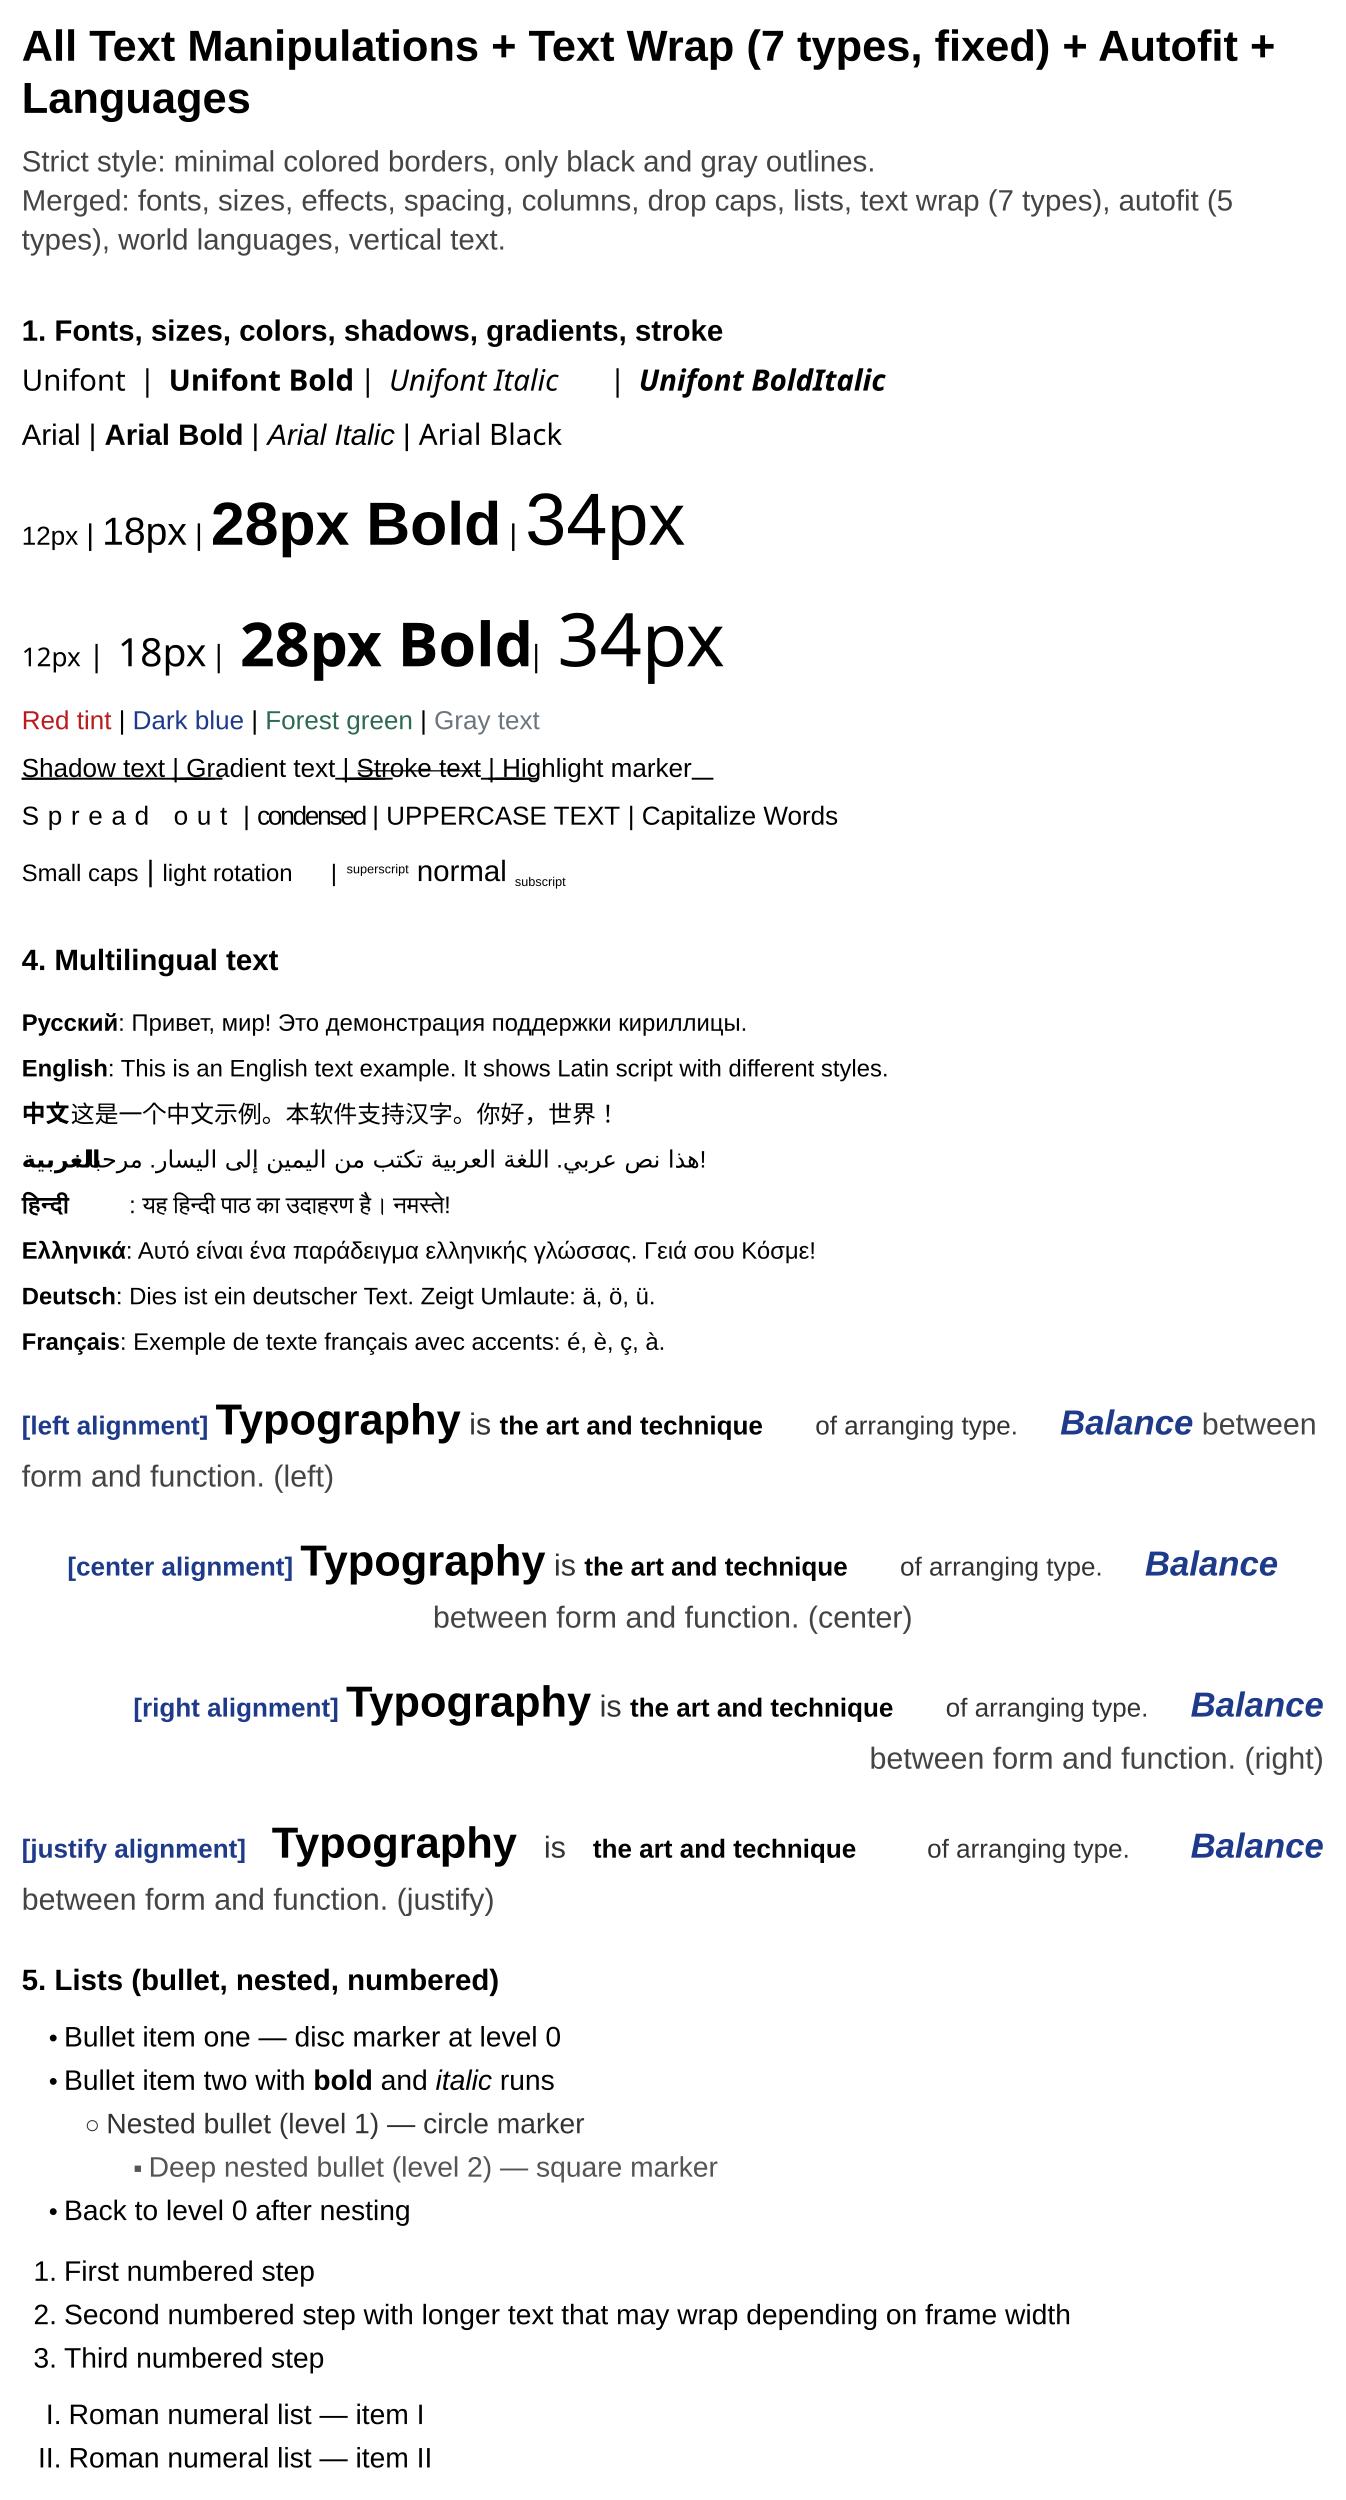
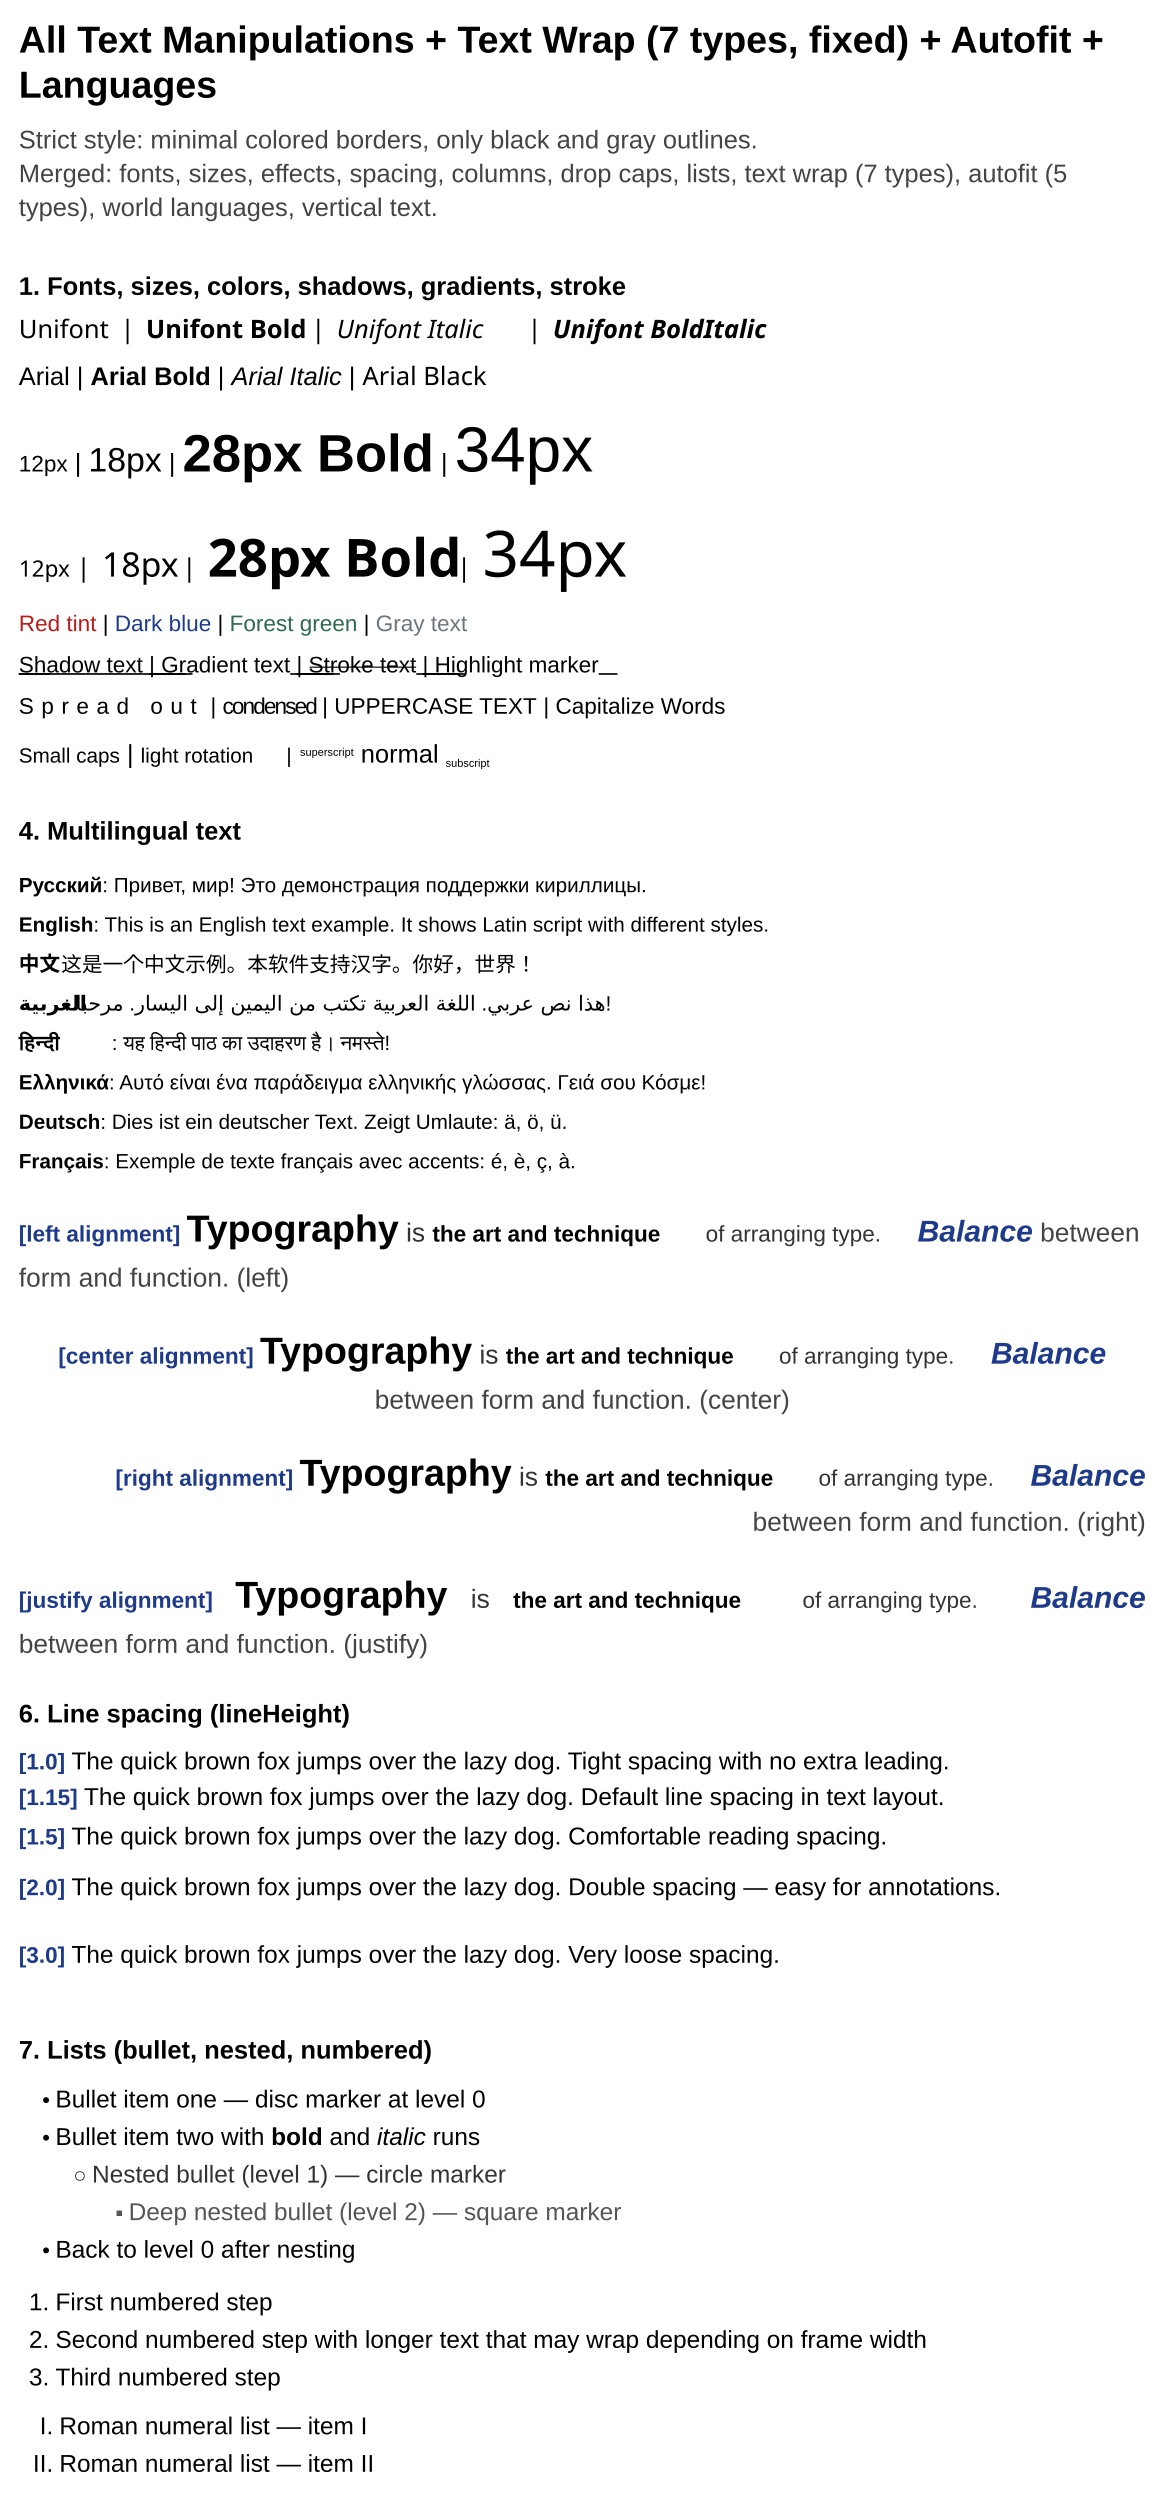
- <svg xmlns="http://www.w3.org/2000/svg" width="620" height="1152" viewBox="-10 -10 620 1152">
+ <svg xmlns="http://www.w3.org/2000/svg" width="620" height="1331" viewBox="-10 -10 620 1331">
  <text x="0" y="18" font-family="Arial" font-size="20" fill="#000000" font-weight="700" xml:space="preserve">
    <tspan x="0" font-weight="700" font-style="normal" font-family="Arial" font-size="20" fill="#000000" textLength="572.97">All Text Manipulations + Text Wrap (7 types, fixed) + Autofit +</tspan>
    <tspan x="572.97" textLength="5.48"> </tspan>
  </text>
  <text x="0" y="42" font-family="Arial" font-size="20" fill="#000000" font-weight="700" xml:space="preserve">
    <tspan x="0" font-weight="700" font-style="normal" font-family="Arial" font-size="20" fill="#000000" textLength="105.58">Languages</tspan>
  </text>
  <text x="0" y="69" font-family="Arial" font-size="13.56" fill="#444444" font-weight="400" xml:space="preserve">
    <tspan x="0" font-weight="400" font-style="normal" font-family="Arial" font-size="13.56" fill="#444444" textLength="393">Strict style: minimal colored borders, only black and gray outlines.</tspan>
  </text>
  <text x="0" y="87" font-family="Arial" font-size="13.56" fill="#444444" font-weight="400" xml:space="preserve">
    <tspan x="0" font-weight="400" font-style="normal" font-family="Arial" font-size="13.56" fill="#444444" textLength="553.89">Merged: fonts, sizes, effects, spacing, columns, drop caps, lists, text wrap (7 types), autofit (5</tspan>
    <tspan x="553.89" textLength="3.74"> </tspan>
  </text>
  <text x="0" y="105" font-family="Arial" font-size="13.56" fill="#444444" font-weight="400" xml:space="preserve">
    <tspan x="0" font-weight="400" font-style="normal" font-family="Arial" font-size="13.56" fill="#444444" textLength="222.86">types), world languages, vertical text.</tspan>
  </text>
  <text x="0" y="147" font-family="Arial" font-size="13.56" fill="#000000" font-weight="700" xml:space="preserve">
    <tspan x="0" font-weight="700" font-style="normal" font-family="Arial" font-size="13.56" fill="#000000" textLength="322.94">1. Fonts, sizes, colors, shadows, gradients, stroke</tspan>
  </text>
  <text x="0" y="170" font-family="Unifont" font-size="13.56" fill="#000000" font-weight="400" xml:space="preserve">
    <tspan x="0" font-weight="400" font-style="normal" font-family="Unifont" font-size="13.56" fill="#000000" textLength="47.41">Unifont</tspan>
    <tspan x="47.41" textLength="6.76"> </tspan>
    <tspan x="54.17" textLength="6.77">|</tspan>
    <tspan x="60.94" font-weight="700" textLength="6.76"> </tspan>
    <tspan x="67.7" font-weight="700" textLength="81.27">Unifont Bold</tspan>
    <tspan x="148.97" font-weight="400" textLength="6.76"> </tspan>
    <tspan x="155.73" font-weight="400" textLength="6.77">|</tspan>
    <tspan x="162.5" font-style="italic" textLength="6.76"> </tspan>
    <tspan x="169.26" font-style="italic" textLength="94.82">Unifont Italic</tspan>
    <tspan x="264.08" font-style="normal" textLength="6.76"> </tspan>
    <tspan x="270.84" font-style="normal" textLength="6.77">|</tspan>
    <tspan x="277.61" font-weight="700" font-style="italic" textLength="6.76"> </tspan>
    <tspan x="284.37" font-weight="700" font-style="italic" textLength="121.91">Unifont BoldItalic</tspan>
  </text>
  <text x="0" y="195" font-family="Arial" font-size="13.56" fill="#000000" font-weight="400" xml:space="preserve">
    <tspan x="0" font-weight="400" font-style="normal" font-family="Arial" font-size="13.56" fill="#000000" textLength="27.1">Arial</tspan>
    <tspan x="27.1" textLength="3.77"> </tspan>
    <tspan x="30.87" textLength="3.52">|</tspan>
    <tspan x="34.39" font-weight="700" textLength="3.77"> </tspan>
    <tspan x="38.16" font-weight="700" textLength="63.98">Arial Bold</tspan>
    <tspan x="102.14" font-weight="400" textLength="3.77"> </tspan>
    <tspan x="105.91" font-weight="400" textLength="3.52">|</tspan>
    <tspan x="109.43" font-style="italic" textLength="3.77"> </tspan>
    <tspan x="113.2" font-style="italic" textLength="58.71">Arial Italic</tspan>
    <tspan x="171.91" font-style="normal" textLength="3.77"> </tspan>
    <tspan x="175.68" font-style="normal" textLength="3.52">|</tspan>
    <tspan x="179.2" font-family="Arial Black" textLength="3.77"> </tspan>
    <tspan x="182.97" font-family="Arial Black" textLength="81.05">Arial Black</tspan>
  </text>
  <text x="0" y="241" font-family="Arial" font-size="12" fill="#000" font-weight="400" xml:space="preserve">
    <tspan x="0" font-weight="400" font-style="normal" font-family="Arial" font-size="12" fill="#000" textLength="26.02">12px</tspan>
    <tspan x="26.02" font-size="13.56" textLength="3.77"> </tspan>
    <tspan x="29.79" font-size="13.56" textLength="3.52">|</tspan>
    <tspan x="33.31" font-size="18" textLength="3.77"> </tspan>
    <tspan x="37.08" font-size="18" textLength="39.03">18px</tspan>
    <tspan x="76.11" font-size="13.56" textLength="3.77"> </tspan>
    <tspan x="79.88" font-size="13.56" textLength="3.52">|</tspan>
    <tspan x="83.4" font-weight="700" font-size="28" textLength="3.77"> </tspan>
    <tspan x="87.17" font-weight="700" font-size="28" textLength="133.81">28px Bold</tspan>
    <tspan x="220.98" font-weight="400" font-size="13.56" textLength="3.77"> </tspan>
    <tspan x="224.75" font-weight="400" font-size="13.56" textLength="3.52">|</tspan>
    <tspan x="228.27" font-size="34" textLength="3.77"> </tspan>
    <tspan x="232.04" font-size="34" textLength="73.73">34px</tspan>
  </text>
  <text x="0" y="297" font-family="Unifont" font-size="12" fill="#000" font-weight="400" xml:space="preserve">
    <tspan x="0" font-weight="400" font-style="normal" font-family="Unifont" font-size="12" fill="#000" textLength="24">12px</tspan>
    <tspan x="24" font-size="13.56" textLength="6.76"> </tspan>
    <tspan x="30.76" font-size="13.56" textLength="6.77">|</tspan>
    <tspan x="37.53" font-size="18" textLength="6.76"> </tspan>
    <tspan x="44.29" font-size="18" textLength="36">18px</tspan>
    <tspan x="80.29" font-size="13.56" textLength="6.76"> </tspan>
    <tspan x="87.05" font-size="13.56" textLength="6.77">|</tspan>
    <tspan x="93.82" font-weight="700" font-size="28" textLength="6.76"> </tspan>
    <tspan x="100.58" font-weight="700" font-size="28" textLength="126">28px Bold</tspan>
    <tspan x="226.58" font-weight="400" font-size="13.56" textLength="6.76"> </tspan>
    <tspan x="233.34" font-weight="400" font-size="13.56" textLength="6.77">|</tspan>
    <tspan x="240.11" font-size="34" textLength="6.76"> </tspan>
    <tspan x="246.87" font-size="34" textLength="68">34px</tspan>
  </text>
  <text x="0" y="326" font-family="Arial" font-size="12" fill="#b91c1c" font-weight="400" xml:space="preserve">
    <tspan x="0" font-weight="400" font-style="normal" font-family="Arial" font-size="12" fill="#b91c1c" textLength="41.35">Red tint</tspan>
    <tspan x="41.35" fill="#000000" textLength="3.32"> </tspan>
    <tspan x="44.67" fill="#000000" textLength="3.12">|</tspan>
    <tspan x="47.79" fill="#1e3a8a" textLength="3.32"> </tspan>
    <tspan x="51.11" fill="#1e3a8a" textLength="51.36">Dark blue</tspan>
    <tspan x="102.47" fill="#000000" textLength="3.32"> </tspan>
    <tspan x="105.79" fill="#000000" textLength="3.12">|</tspan>
    <tspan x="108.91" fill="#2d6a4f" textLength="3.32"> </tspan>
    <tspan x="112.23" fill="#2d6a4f" textLength="68.03">Forest green</tspan>
    <tspan x="180.26" fill="#000000" textLength="3.32"> </tspan>
    <tspan x="183.58" fill="#000000" textLength="3.12">|</tspan>
    <tspan x="186.7" fill="#6c757d" textLength="3.32"> </tspan>
    <tspan x="190.02" fill="#6c757d" textLength="48.67">Gray text</tspan>
  </text>
  <text x="0" y="348" font-family="Arial" font-size="12" fill="#000" font-weight="400" text-decoration="underline" xml:space="preserve">
    <tspan x="0" font-weight="400" font-style="normal" font-family="Arial" font-size="12" fill="#000" text-decoration="underline" textLength="66.04">Shadow text</tspan>
    <tspan x="66.04" textLength="3.32"> </tspan>
    <tspan x="69.36" textLength="3.12">|</tspan>
    <tspan x="72.48" textLength="3.32"> </tspan>
    <tspan x="75.8" textLength="68.7">Gradient text</tspan>
    <tspan x="144.5" textLength="3.32"> </tspan>
    <tspan x="147.82" textLength="3.12">|</tspan>
    <tspan x="150.94" text-decoration="line-through" textLength="3.32"> </tspan>
    <tspan x="154.26" text-decoration="line-through" textLength="57.35">Stroke text</tspan>
    <tspan x="211.61" textLength="3.32"> </tspan>
    <tspan x="214.93" textLength="3.12">|</tspan>
    <tspan x="218.05" textLength="3.32"> </tspan>
    <tspan x="221.37" textLength="87.36">Highlight marker</tspan>
  </text>
  <text x="0" y="370" font-family="Arial" font-size="12" fill="#000" font-weight="400" xml:space="preserve">
    <tspan x="0" font-weight="400" font-style="normal" font-family="Arial" font-size="12" fill="#000" letter-spacing="4" textLength="98.71">Spread out</tspan>
    <tspan x="98.71" textLength="3.32"> </tspan>
    <tspan x="102.03" textLength="3.12">|</tspan>
    <tspan x="105.15" letter-spacing="-1" textLength="3.32"> </tspan>
    <tspan x="108.47" letter-spacing="-1" textLength="49.72">condensed</tspan>
    <tspan x="158.19" textLength="3.32"> </tspan>
    <tspan x="161.51" textLength="3.12">|</tspan>
    <tspan x="164.63" textLength="3.32"> </tspan>
    <tspan x="167.95" textLength="108.02">UPPERCASE TEXT</tspan>
    <tspan x="275.97" textLength="3.32"> </tspan>
    <tspan x="279.29" textLength="3.12">|</tspan>
    <tspan x="282.41" textLength="3.32"> </tspan>
    <tspan x="285.73" textLength="90.47">Capitalize Words</tspan>
  </text>
  <text x="0" y="396" font-family="Arial" font-size="11" fill="#000" font-weight="400" xml:space="preserve">
    <tspan x="0" font-weight="400" font-style="normal" font-family="Arial" font-size="11" fill="#000" textLength="53.81">Small caps</tspan>
    <tspan x="53.81" font-size="13.56" textLength="3.77"> </tspan>
    <tspan x="57.58" font-size="13.56" textLength="3.52">|</tspan>
    <tspan x="61.1" textLength="3.77"> </tspan>
    <tspan x="64.87" textLength="73.79">light rotation</tspan>
    <tspan x="138.66" textLength="3.77"> </tspan>
    <tspan x="142.43" textLength="3.52">|</tspan>
  </text>
  <text x="0" y="392.4" font-family="Arial" font-size="5.85" fill="#000" font-weight="400" xml:space="preserve">
    <tspan x="145.95" font-weight="400" font-style="normal" font-family="Arial" font-size="5.85" fill="#000" textLength="3.77"> </tspan>
    <tspan x="149.72" font-weight="400" font-style="normal" font-family="Arial" font-size="5.85" fill="#000" textLength="28.58">superscript</tspan>
  </text>
  <text x="0" y="396" font-family="Arial" font-size="13.56" fill="#000" font-weight="400" xml:space="preserve">
    <tspan x="178.3" font-weight="400" font-style="normal" font-family="Arial" font-size="13.56" fill="#000" textLength="3.77"> </tspan>
    <tspan x="182.07" font-weight="400" font-style="normal" font-family="Arial" font-size="13.56" fill="#000" textLength="41.41">normal</tspan>
  </text>
  <text x="0" y="398.25" font-family="Arial" font-size="5.85" fill="#000" font-weight="400" xml:space="preserve">
    <tspan x="223.48" font-weight="400" font-style="normal" font-family="Arial" font-size="5.85" fill="#000" textLength="3.77"> </tspan>
    <tspan x="227.25" font-weight="400" font-style="normal" font-family="Arial" font-size="5.85" fill="#000" textLength="23.38">subscript</tspan>
  </text>
  <text x="0" y="437" font-family="Arial" font-size="13.56" fill="#000000" font-weight="700" xml:space="preserve">
    <tspan x="0" font-weight="700" font-style="normal" font-family="Arial" font-size="13.56" fill="#000000" textLength="118.16">4. Multilingual text</tspan>
  </text>
  <text x="0" y="465" font-family="Arial" font-size="11" fill="#000" font-weight="700" xml:space="preserve">
    <tspan x="0" font-weight="700" font-style="normal" font-family="Arial" font-size="11" fill="#000" textLength="44.45">Русский</tspan>
    <tspan x="44.45" font-weight="400" textLength="289.91">: Привет, мир! Это демонстрация поддержки кириллицы.</tspan>
  </text>
  <text x="0" y="486" font-family="Arial" font-size="11" fill="#000" font-weight="700" xml:space="preserve">
    <tspan x="0" font-weight="700" font-style="normal" font-family="Arial" font-size="11" fill="#000" textLength="39.72">English</tspan>
    <tspan x="39.72" font-weight="400" textLength="359.94">: This is an English text example. It shows Latin script with different styles.</tspan>
  </text>
  <text x="0" y="507" font-family="Arial" font-size="11" fill="#000" font-weight="700" xml:space="preserve">
    <tspan x="0" font-weight="700" font-style="normal" font-family="Arial" font-size="11" fill="#000" textLength="16.5">中文</tspan>
    <tspan x="16.5" font-weight="400" textLength="195.87">: 这是一个中文示例。本软件支持汉字。你好，世界！</tspan>
  </text>
  <text x="0" y="528" font-family="Arial" font-size="11" fill="#000" font-weight="700" xml:space="preserve">
    <tspan x="0" font-weight="700" font-style="normal" font-family="Arial" font-size="11" fill="#000" textLength="24.22">العربية</tspan>
    <tspan x="24.22" font-weight="400" textLength="231.44">: هذا نص عربي. اللغة العربية تكتب من اليمين إلى اليسار. مرحبا!</tspan>
  </text>
  <text x="0" y="549" font-family="Arial" font-size="11" fill="#000" font-weight="700" xml:space="preserve">
    <tspan x="0" font-weight="700" font-style="normal" font-family="Arial" font-size="11" fill="#000" textLength="49.5">हिन्दी</tspan>
    <tspan x="49.5" font-weight="400" textLength="258.54">: यह हिन्दी पाठ का उदाहरण है। नमस्ते!</tspan>
  </text>
  <text x="0" y="570" font-family="Arial" font-size="11" fill="#000" font-weight="700" xml:space="preserve">
    <tspan x="0" font-weight="700" font-style="normal" font-family="Arial" font-size="11" fill="#000" textLength="48">Ελληνικά</tspan>
    <tspan x="48" font-weight="400" textLength="318.61">: Αυτό είναι ένα παράδειγμα ελληνικής γλώσσας. Γειά σου Κόσμε!</tspan>
  </text>
  <text x="0" y="591" font-family="Arial" font-size="11" fill="#000" font-weight="700" xml:space="preserve">
    <tspan x="0" font-weight="700" font-style="normal" font-family="Arial" font-size="11" fill="#000" textLength="43.4">Deutsch</tspan>
    <tspan x="43.4" font-weight="400" textLength="248.87">: Dies ist ein deutscher Text. Zeigt Umlaute: ä, ö, ü.</tspan>
  </text>
  <text x="0" y="612" font-family="Arial" font-size="11" fill="#000" font-weight="700" xml:space="preserve">
    <tspan x="0" font-weight="700" font-style="normal" font-family="Arial" font-size="11" fill="#000" textLength="45.25">Français</tspan>
    <tspan x="45.25" font-weight="400" textLength="251.35">: Exemple de texte français avec accents: é, è, ç, à.</tspan>
  </text>
  <text x="0" y="651" font-family="Arial" font-size="12" fill="#1e3a8a" font-weight="700" xml:space="preserve">
    <tspan x="0" font-weight="700" font-style="normal" font-family="Arial" font-size="12" fill="#1e3a8a" textLength="86">[left alignment]</tspan>
    <tspan x="86" font-size="20" fill="#000" textLength="3.34"> </tspan>
    <tspan x="89.34" font-size="20" fill="#000" textLength="112.97">Typography</tspan>
    <tspan x="202.31" font-weight="400" font-size="14" fill="#333" textLength="3.89"> </tspan>
    <tspan x="206.2" font-weight="400" font-size="14" fill="#333" textLength="10.11">is</tspan>
    <tspan x="216.31" font-weight="700" fill="#000" textLength="3.89"> </tspan>
    <tspan x="220.2" font-weight="700" fill="#000" textLength="141.58">the art and technique</tspan>
    <tspan x="361.78" font-weight="400" fill="#333" textLength="3.89"> </tspan>
    <tspan x="365.67" font-weight="400" fill="#333" textLength="108.96">of arranging type.</tspan>
    <tspan x="474.63" font-weight="700" font-style="italic" font-size="16" fill="#1e3a8a" textLength="3.89"> </tspan>
    <tspan x="478.52" font-weight="700" font-style="italic" font-size="16" fill="#1e3a8a" textLength="61.37">Balance</tspan>
    <tspan x="539.89" font-weight="400" font-style="normal" font-size="14" fill="#444" textLength="3.89"> </tspan>
    <tspan x="543.78" font-weight="400" font-style="normal" font-size="14" fill="#444" textLength="49.31">between</tspan>
    <tspan x="593.09" textLength="3.62"> </tspan>
  </text>
  <text x="0" y="675" font-family="Arial" font-size="14" fill="#444" font-weight="400" xml:space="preserve">
    <tspan x="0" font-weight="400" font-style="normal" font-family="Arial" font-size="14" fill="#444" textLength="143.95">form and function. (left)</tspan>
  </text>
  <text x="21.05" y="716" font-family="Arial" font-size="12" fill="#1e3a8a" font-weight="700" xml:space="preserve">
    <tspan x="21.05" font-weight="700" font-style="normal" font-family="Arial" font-size="12" fill="#1e3a8a" textLength="104.01">[center alignment]</tspan>
    <tspan x="125.06" font-size="20" fill="#000" textLength="3.34"> </tspan>
    <tspan x="128.4" font-size="20" fill="#000" textLength="112.97">Typography</tspan>
    <tspan x="241.37" font-weight="400" font-size="14" fill="#333" textLength="3.89"> </tspan>
    <tspan x="245.26" font-weight="400" font-size="14" fill="#333" textLength="10.11">is</tspan>
    <tspan x="255.37" font-weight="700" fill="#000" textLength="3.89"> </tspan>
    <tspan x="259.26" font-weight="700" fill="#000" textLength="141.58">the art and technique</tspan>
    <tspan x="400.84" font-weight="400" fill="#333" textLength="3.89"> </tspan>
    <tspan x="404.73" font-weight="400" fill="#333" textLength="108.96">of arranging type.</tspan>
    <tspan x="513.69" font-weight="700" font-style="italic" font-size="16" fill="#1e3a8a" textLength="3.89"> </tspan>
    <tspan x="517.58" font-weight="700" font-style="italic" font-size="16" fill="#1e3a8a" textLength="61.37">Balance</tspan>
  </text>
  <text x="189.5" y="740" font-family="Arial" font-size="14" fill="#444" font-weight="400" xml:space="preserve">
    <tspan x="189.5" font-weight="400" font-style="normal" font-family="Arial" font-size="14" fill="#444" textLength="221">between form and function. (center)</tspan>
  </text>
  <text x="51.45" y="781" font-family="Arial" font-size="12" fill="#1e3a8a" font-weight="700" xml:space="preserve">
    <tspan x="51.45" font-weight="700" font-style="normal" font-family="Arial" font-size="12" fill="#1e3a8a" textLength="94.66">[right alignment]</tspan>
    <tspan x="146.11" font-size="20" fill="#000" textLength="3.34"> </tspan>
    <tspan x="149.45" font-size="20" fill="#000" textLength="112.97">Typography</tspan>
    <tspan x="262.42" font-weight="400" font-size="14" fill="#333" textLength="3.89"> </tspan>
    <tspan x="266.31" font-weight="400" font-size="14" fill="#333" textLength="10.11">is</tspan>
    <tspan x="276.42" font-weight="700" fill="#000" textLength="3.89"> </tspan>
    <tspan x="280.31" font-weight="700" fill="#000" textLength="141.58">the art and technique</tspan>
    <tspan x="421.89" font-weight="400" fill="#333" textLength="3.89"> </tspan>
    <tspan x="425.78" font-weight="400" fill="#333" textLength="108.96">of arranging type.</tspan>
    <tspan x="534.74" font-weight="700" font-style="italic" font-size="16" fill="#1e3a8a" textLength="3.89"> </tspan>
    <tspan x="538.63" font-weight="700" font-style="italic" font-size="16" fill="#1e3a8a" textLength="61.37">Balance</tspan>
  </text>
  <text x="390.67" y="805" font-family="Arial" font-size="14" fill="#444" font-weight="400" xml:space="preserve">
    <tspan x="390.67" font-weight="400" font-style="normal" font-family="Arial" font-size="14" fill="#444" textLength="209.33">between form and function. (right)</tspan>
  </text>
  <text x="0" y="846" font-family="Arial" font-size="12" fill="#1e3a8a" font-weight="700" xml:space="preserve">
    <tspan x="0" font-weight="700" font-style="normal" font-family="Arial" font-size="12" fill="#1e3a8a" textLength="103.33">[justify alignment]</tspan>
    <tspan x="103.33" font-size="20" fill="#000" textLength="11.9"> </tspan>
    <tspan x="115.23" font-size="20" fill="#000" textLength="112.97">Typography</tspan>
    <tspan x="228.2" font-weight="400" font-size="14" fill="#333" textLength="12.45"> </tspan>
    <tspan x="240.64" font-weight="400" font-size="14" fill="#333" textLength="10.11">is</tspan>
    <tspan x="250.75" font-weight="700" fill="#000" textLength="12.45"> </tspan>
    <tspan x="263.2" font-weight="700" fill="#000" textLength="141.58">the art and technique</tspan>
    <tspan x="404.78" font-weight="400" fill="#333" textLength="12.45"> </tspan>
    <tspan x="417.22" font-weight="400" fill="#333" textLength="108.96">of arranging type.</tspan>
    <tspan x="526.18" font-weight="700" font-style="italic" font-size="16" fill="#1e3a8a" textLength="12.45"> </tspan>
    <tspan x="538.63" font-weight="700" font-style="italic" font-size="16" fill="#1e3a8a" textLength="61.37">Balance</tspan>
  </text>
  <text x="0" y="870" font-family="Arial" font-size="14" fill="#444" font-weight="400" xml:space="preserve">
    <tspan x="0" font-weight="400" font-style="normal" font-family="Arial" font-size="14" fill="#444" textLength="217.88">between form and function. (justify)</tspan>
  </text>
  <text x="0" y="907" font-family="Arial" font-size="13.56" fill="#000000" font-weight="700" xml:space="preserve">
-     <tspan x="0" font-weight="700" font-style="normal" font-family="Arial" font-size="13.56" fill="#000000" textLength="219.79">5. Lists (bullet, nested, numbered)</tspan>
-   </text>
-   <text x="12.48" y="933" font-family="Arial" font-size="13" fill="#000" font-weight="400" xml:space="preserve">
+     <tspan x="0" font-weight="700" font-style="normal" font-family="Arial" font-size="13.56" fill="#000000" textLength="176.12">6. Line spacing (lineHeight)</tspan>
+   </text>
+   <text x="0" y="932" font-family="Arial" font-size="12" fill="#1e3a8a" font-weight="700" xml:space="preserve">
+     <tspan x="0" font-weight="700" font-style="normal" font-family="Arial" font-size="12" fill="#1e3a8a" textLength="24.67">[1.0]</tspan>
+     <tspan x="24.67" font-weight="400" font-size="13" fill="#000" textLength="3.34"> </tspan>
+     <tspan x="28.01" font-weight="400" font-size="13" fill="#000" textLength="467.75">The quick brown fox jumps over the lazy dog. Tight spacing with no extra leading.</tspan>
+   </text>
+   <text x="0" y="951" font-family="Arial" font-size="12" fill="#1e3a8a" font-weight="700" xml:space="preserve">
+     <tspan x="0" font-weight="700" font-style="normal" font-family="Arial" font-size="12" fill="#1e3a8a" textLength="31.35">[1.15]</tspan>
+     <tspan x="31.35" font-weight="400" font-size="13" fill="#000" textLength="3.34"> </tspan>
+     <tspan x="34.69" font-weight="400" font-size="13" fill="#000" textLength="458.11">The quick brown fox jumps over the lazy dog. Default line spacing in text layout.</tspan>
+   </text>
+   <text x="0" y="972" font-family="Arial" font-size="12" fill="#1e3a8a" font-weight="700" xml:space="preserve">
+     <tspan x="0" font-weight="700" font-style="normal" font-family="Arial" font-size="12" fill="#1e3a8a" textLength="24.67">[1.5]</tspan>
+     <tspan x="24.67" font-weight="400" font-size="13" fill="#000" textLength="3.34"> </tspan>
+     <tspan x="28.01" font-weight="400" font-size="13" fill="#000" textLength="434.27">The quick brown fox jumps over the lazy dog. Comfortable reading spacing.</tspan>
+   </text>
+   <text x="0" y="999" font-family="Arial" font-size="12" fill="#1e3a8a" font-weight="700" xml:space="preserve">
+     <tspan x="0" font-weight="700" font-style="normal" font-family="Arial" font-size="12" fill="#1e3a8a" textLength="24.67">[2.0]</tspan>
+     <tspan x="24.67" font-weight="400" font-size="13" fill="#000" textLength="3.34"> </tspan>
+     <tspan x="28.01" font-weight="400" font-size="13" fill="#000" textLength="494.97">The quick brown fox jumps over the lazy dog. Double spacing — easy for annotations.</tspan>
+   </text>
+   <text x="0" y="1035" font-family="Arial" font-size="12" fill="#1e3a8a" font-weight="700" xml:space="preserve">
+     <tspan x="0" font-weight="700" font-style="normal" font-family="Arial" font-size="12" fill="#1e3a8a" textLength="24.67">[3.0]</tspan>
+     <tspan x="24.67" font-weight="400" font-size="13" fill="#000" textLength="3.34"> </tspan>
+     <tspan x="28.01" font-weight="400" font-size="13" fill="#000" textLength="377.18">The quick brown fox jumps over the lazy dog. Very loose spacing.</tspan>
+   </text>
+   <text x="0" y="1086" font-family="Arial" font-size="13.56" fill="#000000" font-weight="700" xml:space="preserve">
+     <tspan x="0" font-weight="700" font-style="normal" font-family="Arial" font-size="13.56" fill="#000000" textLength="219.79">7. Lists (bullet, nested, numbered)</tspan>
+   </text>
+   <text x="12.48" y="1112" font-family="Arial" font-size="13" fill="#000" font-weight="400" xml:space="preserve">
    <tspan x="12.48" font-weight="400" font-style="normal" font-family="Arial" font-size="11.7" fill="#000" textLength="4.1">•</tspan>
    <tspan x="19.5" font-size="13" textLength="229.03">Bullet item one — disc marker at level 0</tspan>
  </text>
-   <text x="12.48" y="953" font-family="Arial" font-size="13" fill="#000" font-weight="400" xml:space="preserve">
+   <text x="12.48" y="1132" font-family="Arial" font-size="13" fill="#000" font-weight="400" xml:space="preserve">
    <tspan x="12.48" font-weight="400" font-style="normal" font-family="Arial" font-size="11.7" fill="#000" textLength="4.1">•</tspan>
    <tspan x="19.5" font-size="13" textLength="111.26">Bullet item two with</tspan>
    <tspan x="130.76" font-weight="700" textLength="3.61"> </tspan>
    <tspan x="134.37" font-weight="700" textLength="27.43">bold</tspan>
    <tspan x="161.8" font-weight="400" textLength="3.61"> </tspan>
    <tspan x="165.41" font-weight="400" textLength="21.69">and</tspan>
    <tspan x="187.1" font-style="italic" textLength="3.61"> </tspan>
    <tspan x="190.71" font-style="italic" textLength="26.01">italic</tspan>
    <tspan x="216.72" font-style="normal" textLength="3.61"> </tspan>
    <tspan x="220.33" font-style="normal" textLength="25.29">runs</tspan>
  </text>
-   <text x="29.01" y="973" font-family="Arial" font-size="13" fill="#333" font-weight="400" xml:space="preserve">
+   <text x="29.01" y="1152" font-family="Arial" font-size="13" fill="#333" font-weight="400" xml:space="preserve">
    <tspan x="29.01" font-weight="400" font-style="normal" font-family="Arial" font-size="11.7" fill="#333" textLength="7.07">○</tspan>
    <tspan x="39" font-size="13" textLength="220.35">Nested bullet (level 1) — circle marker</tspan>
  </text>
-   <text x="51.43" y="993" font-family="Arial" font-size="13" fill="#555" font-weight="400" xml:space="preserve">
+   <text x="51.43" y="1172" font-family="Arial" font-size="13" fill="#555" font-weight="400" xml:space="preserve">
    <tspan x="51.43" font-weight="400" font-style="normal" font-family="Arial" font-size="11.7" fill="#555" textLength="4.15">▪</tspan>
    <tspan x="58.5" font-size="13" textLength="262.29">Deep nested bullet (level 2) — square marker</tspan>
  </text>
-   <text x="12.48" y="1013" font-family="Arial" font-size="13" fill="#000" font-weight="400" xml:space="preserve">
+   <text x="12.48" y="1192" font-family="Arial" font-size="13" fill="#000" font-weight="400" xml:space="preserve">
    <tspan x="12.48" font-weight="400" font-style="normal" font-family="Arial" font-size="11.7" fill="#000" textLength="4.1">•</tspan>
    <tspan x="19.5" font-size="13" textLength="159.69">Back to level 0 after nesting</tspan>
  </text>
-   <text x="5.41" y="1041" font-family="Arial" font-size="13" fill="#000" font-weight="400" xml:space="preserve">
+   <text x="5.41" y="1220" font-family="Arial" font-size="13" fill="#000" font-weight="400" xml:space="preserve">
    <tspan x="5.41" font-weight="400" font-style="normal" font-family="Arial" font-size="13" fill="#000" textLength="10.84">1.</tspan>
    <tspan x="19.5" textLength="115.6">First numbered step</tspan>
  </text>
-   <text x="5.41" y="1061" font-family="Arial" font-size="13" fill="#000" font-weight="400" xml:space="preserve">
+   <text x="5.41" y="1240" font-family="Arial" font-size="13" fill="#000" font-weight="400" xml:space="preserve">
    <tspan x="5.41" font-weight="400" font-style="normal" font-family="Arial" font-size="13" fill="#000" textLength="10.84">2.</tspan>
    <tspan x="19.5" textLength="463.92">Second numbered step with longer text that may wrap depending on frame width</tspan>
  </text>
-   <text x="5.41" y="1081" font-family="Arial" font-size="13" fill="#000" font-weight="400" xml:space="preserve">
+   <text x="5.41" y="1260" font-family="Arial" font-size="13" fill="#000" font-weight="400" xml:space="preserve">
    <tspan x="5.41" font-weight="400" font-style="normal" font-family="Arial" font-size="13" fill="#000" textLength="10.84">3.</tspan>
    <tspan x="19.5" textLength="119.95">Third numbered step</tspan>
  </text>
-   <text x="11.13" y="1107" font-family="Arial" font-size="13" fill="#000" font-weight="400" xml:space="preserve">
+   <text x="11.13" y="1286" font-family="Arial" font-size="13" fill="#000" font-weight="400" xml:space="preserve">
    <tspan x="11.13" font-weight="400" font-style="normal" font-family="Arial" font-size="13" fill="#000" textLength="7.22">I.</tspan>
    <tspan x="21.6" textLength="163.99">Roman numeral list — item I</tspan>
  </text>
-   <text x="7.51" y="1127" font-family="Arial" font-size="13" fill="#000" font-weight="400" xml:space="preserve">
+   <text x="7.51" y="1306" font-family="Arial" font-size="13" fill="#000" font-weight="400" xml:space="preserve">
    <tspan x="7.51" font-weight="400" font-style="normal" font-family="Arial" font-size="13" fill="#000" textLength="10.84">II.</tspan>
    <tspan x="21.6" textLength="167.6">Roman numeral list — item II</tspan>
  </text>
</svg>
